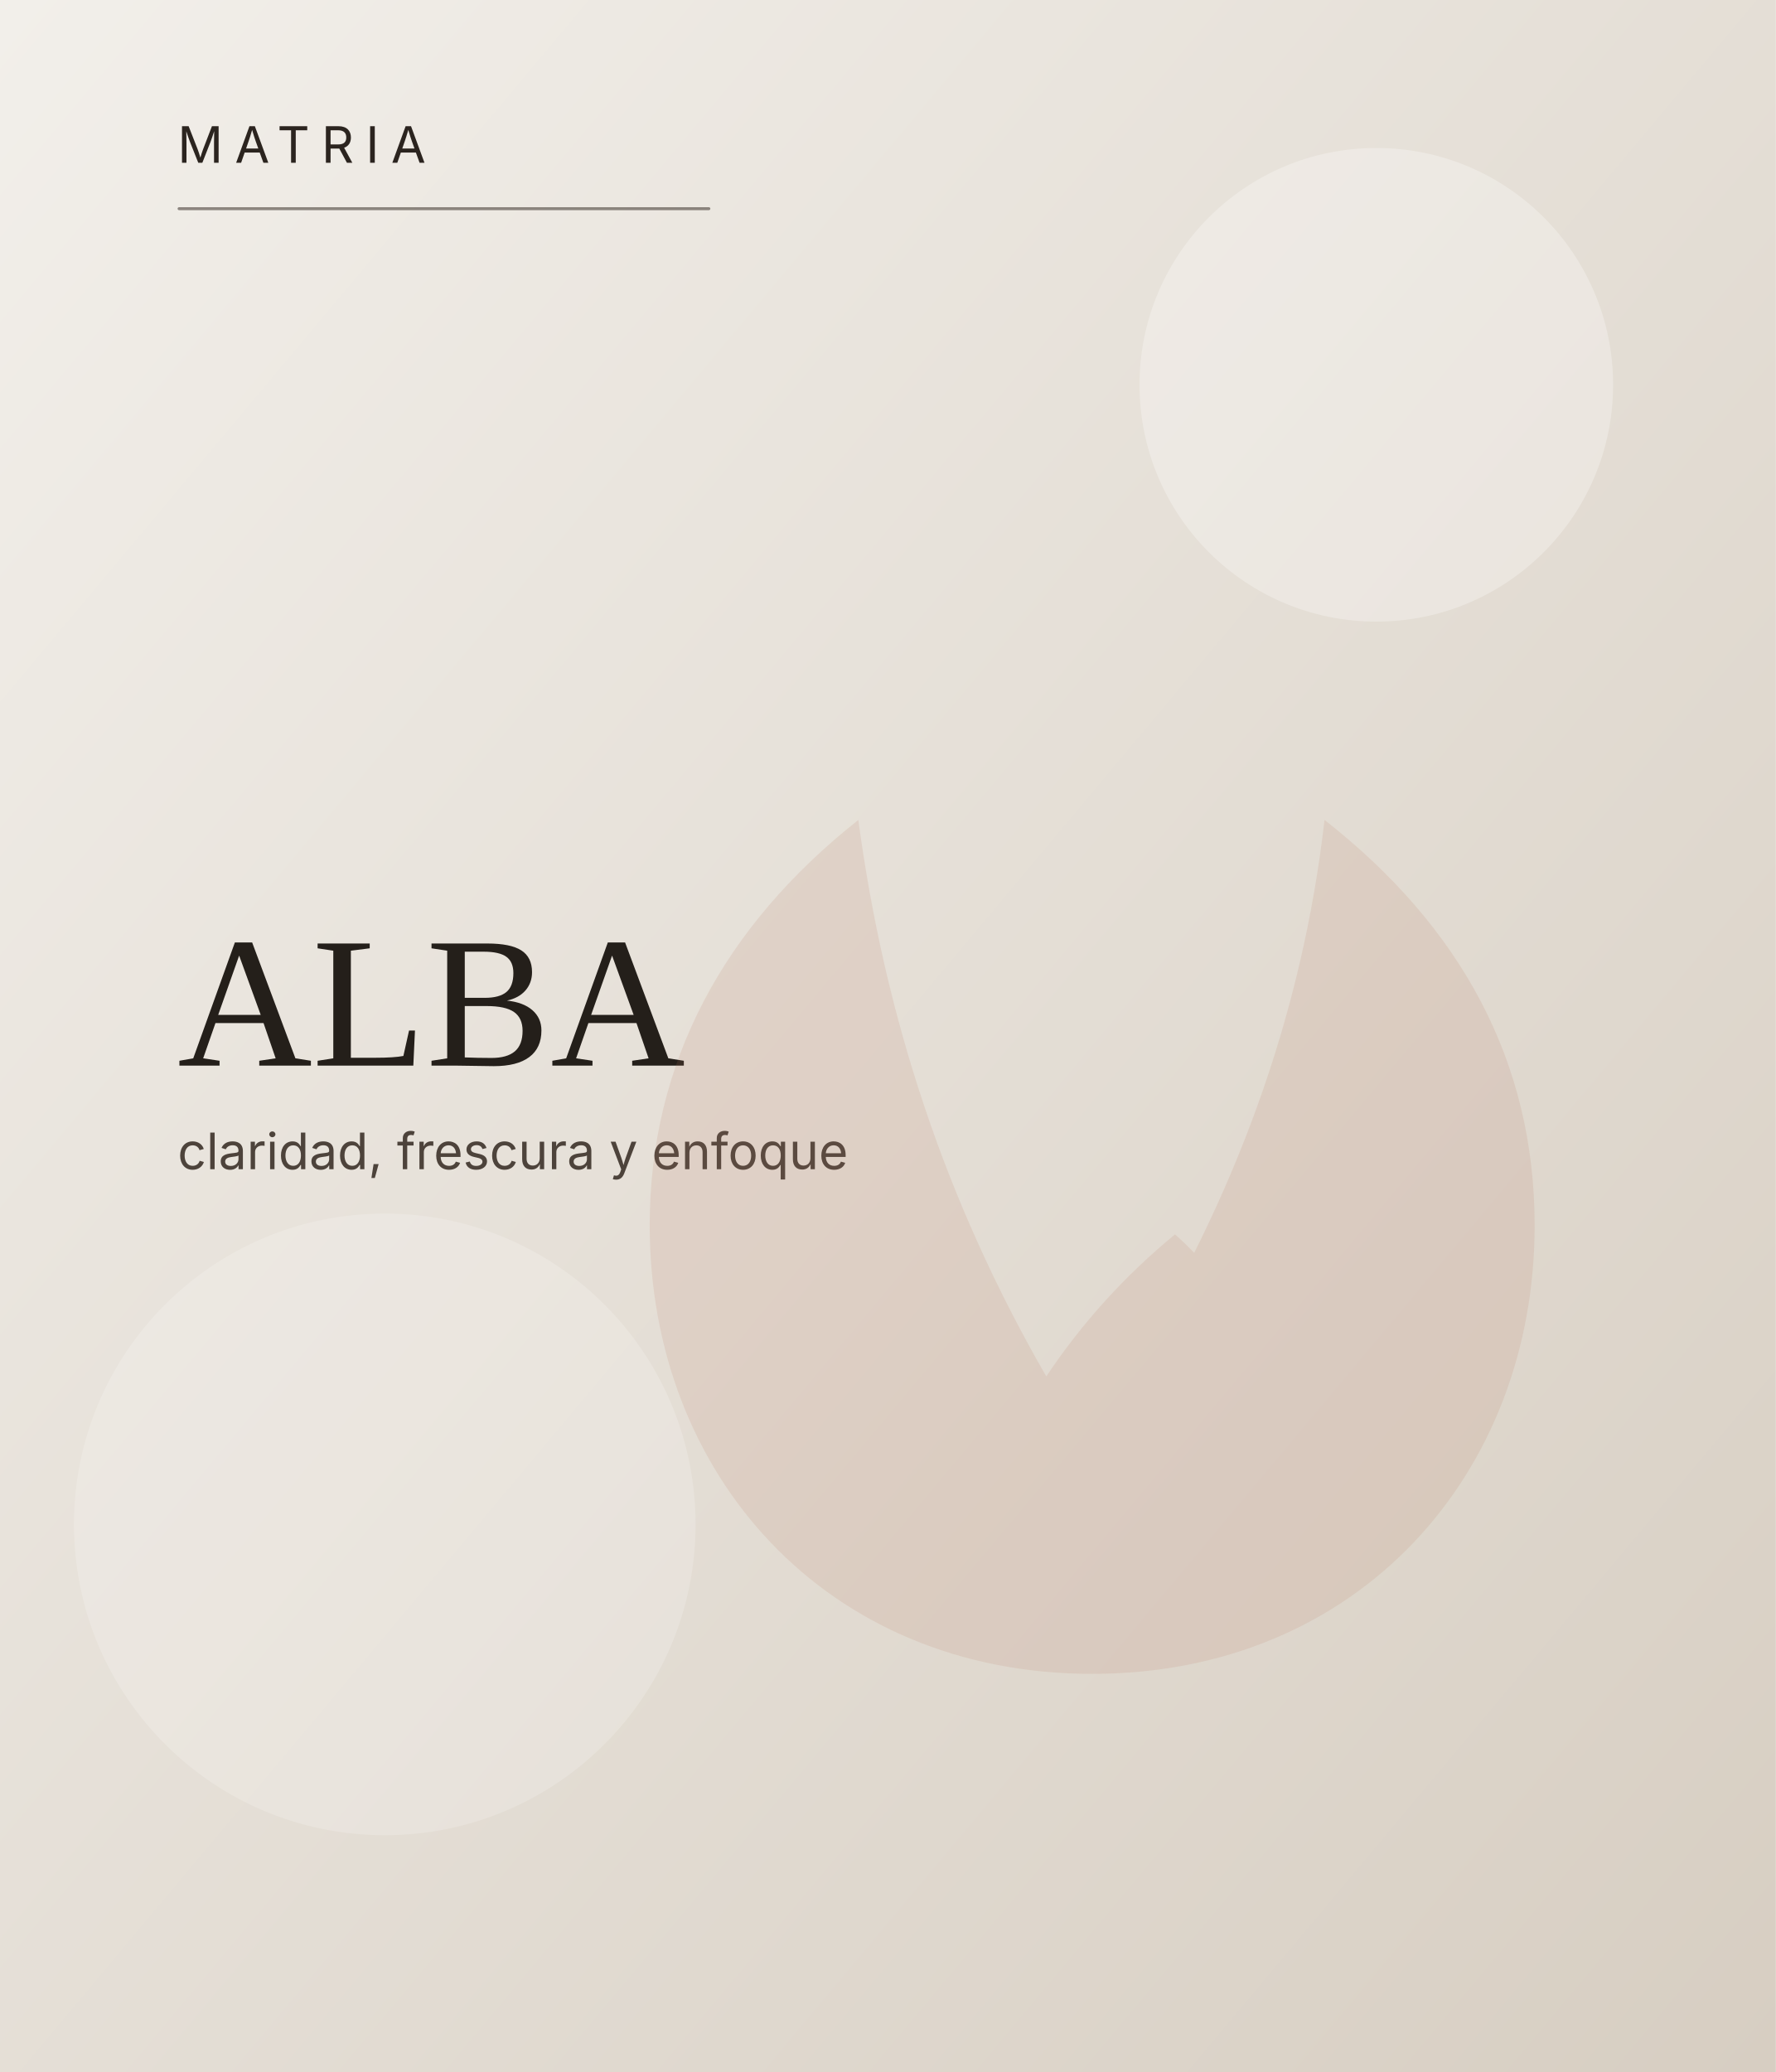
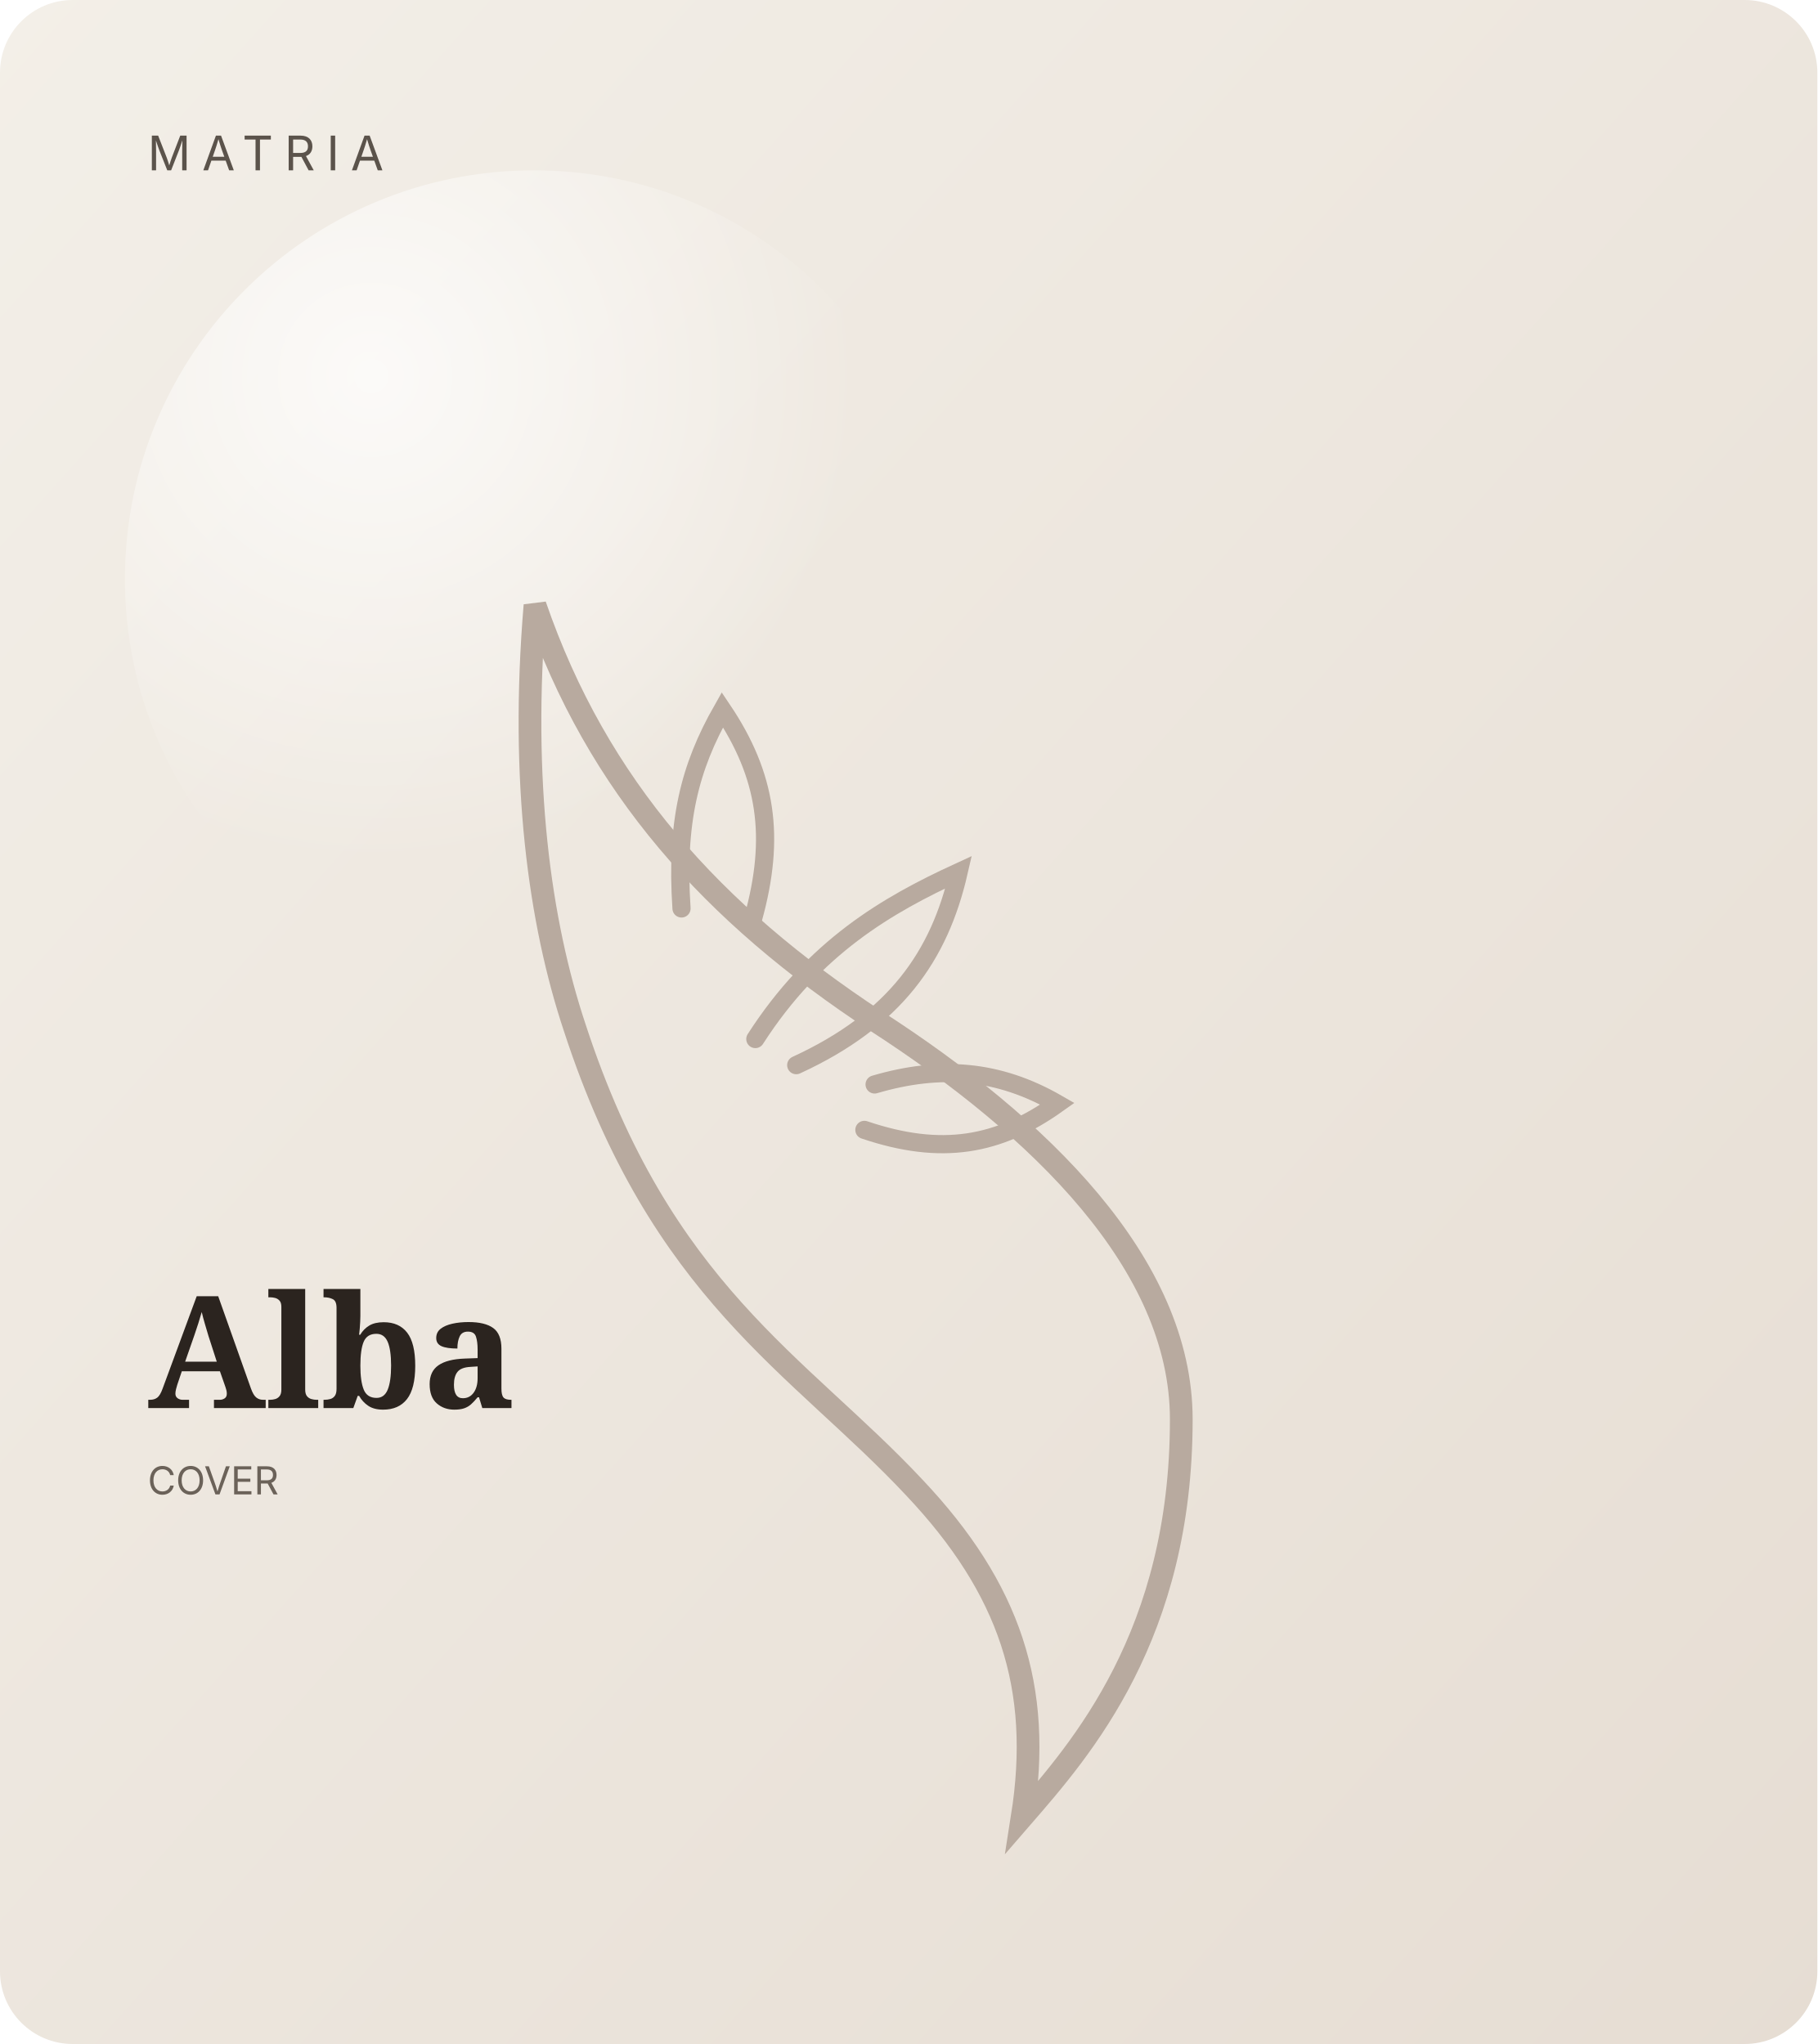
- <svg xmlns="http://www.w3.org/2000/svg" width="1200" height="1400" viewBox="0 0 1200 1400" role="img" aria-label="ALBA">
+ <svg xmlns="http://www.w3.org/2000/svg" width="1600" height="1800" viewBox="0 0 1600 1800" role="img" aria-label="Alba">
  <defs>
-     <linearGradient id="g" x1="0" y1="0" x2="1" y2="1">
-       <stop offset="0%" stop-color="#f2efea" />
-       <stop offset="100%" stop-color="#d7cec2" />
+     <linearGradient id="g" x1="0" x2="1" y1="0" y2="1">
+       <stop offset="0%" stop-color="#f3efe8" />
+       <stop offset="100%" stop-color="#e6ddd3" />
    </linearGradient>
+     <radialGradient id="r" cx="30%" cy="25%" r="60%">
+       <stop offset="0%" stop-color="#ffffff" stop-opacity="0.75" />
+       <stop offset="100%" stop-color="#ffffff" stop-opacity="0" />
+     </radialGradient>
  </defs>
-   <rect width="1200" height="1400" fill="url(#g)" />
-   <circle cx="930" cy="260" r="160" fill="rgba(255,255,255,0.28)" />
-   <circle cx="260" cy="1030" r="210" fill="rgba(255,255,255,0.18)" />
-   <rect x="120" y="140" width="360" height="2" rx="1" fill="#3a312a" opacity="0.55" />
-   <text x="120" y="110" font-family="Inter, Arial, sans-serif" font-size="34" letter-spacing="8" fill="#2b241f">MATRIA</text>
-   <text x="120" y="720" font-family="Georgia, 'Times New Roman', serif" font-size="126" fill="#241f1a">ALBA</text>
-   <text x="120" y="790" font-family="Inter, Arial, sans-serif" font-size="34" fill="#4d433b">claridad, frescura y enfoque</text>
-   <path d="M760 930c75-120 120-245 135-376 92 72 142 163 142 274 0 168-119 303-299 303s-299-135-299-303c0-110 50-202 141-274 18 134 59 258 127 376 24-36 53-68 87-96 30 27 54 60 66 96Z" fill="#b97860" opacity="0.14" />
+   <rect width="1600" height="1800" rx="64" fill="url(#g)" />
+   <circle cx="470" cy="510" r="360" fill="url(#r)" />
+   <path d="M1040 1250c0 190-88 290-140 350 18-114-11-201-95-290-102-109-223-172-299-405-31-93-48-217-35-372 55 160 157 272 300 366 144 93 269 214 269 351Z" fill="none" stroke="#b8aa9f" stroke-width="20" stroke-linecap="round" />
+   <path d="M665 915c52-81 116-118 179-147-17 74-56 130-143 170" fill="none" stroke="#b8aa9f" stroke-width="16" stroke-linecap="round" />
+   <path d="M600 800c-5-76 7-124 36-175 39 58 47 112 27 184" fill="none" stroke="#b8aa9f" stroke-width="16" stroke-linecap="round" />
+   <path d="M770 955c58-17 109-13 161 17-52 37-102 46-170 23" fill="none" stroke="#b8aa9f" stroke-width="16" stroke-linecap="round" />
+   <text x="130" y="150" fill="#5b534b" font-family="Inter, Arial, sans-serif" font-size="42" letter-spacing="10">MATRIA</text>
+   <text x="130" y="1240" fill="#2b241f" font-family="'Cormorant Garamond', Georgia, serif" font-size="138" font-weight="600">Alba</text>
+   <text x="130" y="1316" fill="#6b6259" font-family="Inter, Arial, sans-serif" font-size="34">COVER</text>
</svg>
